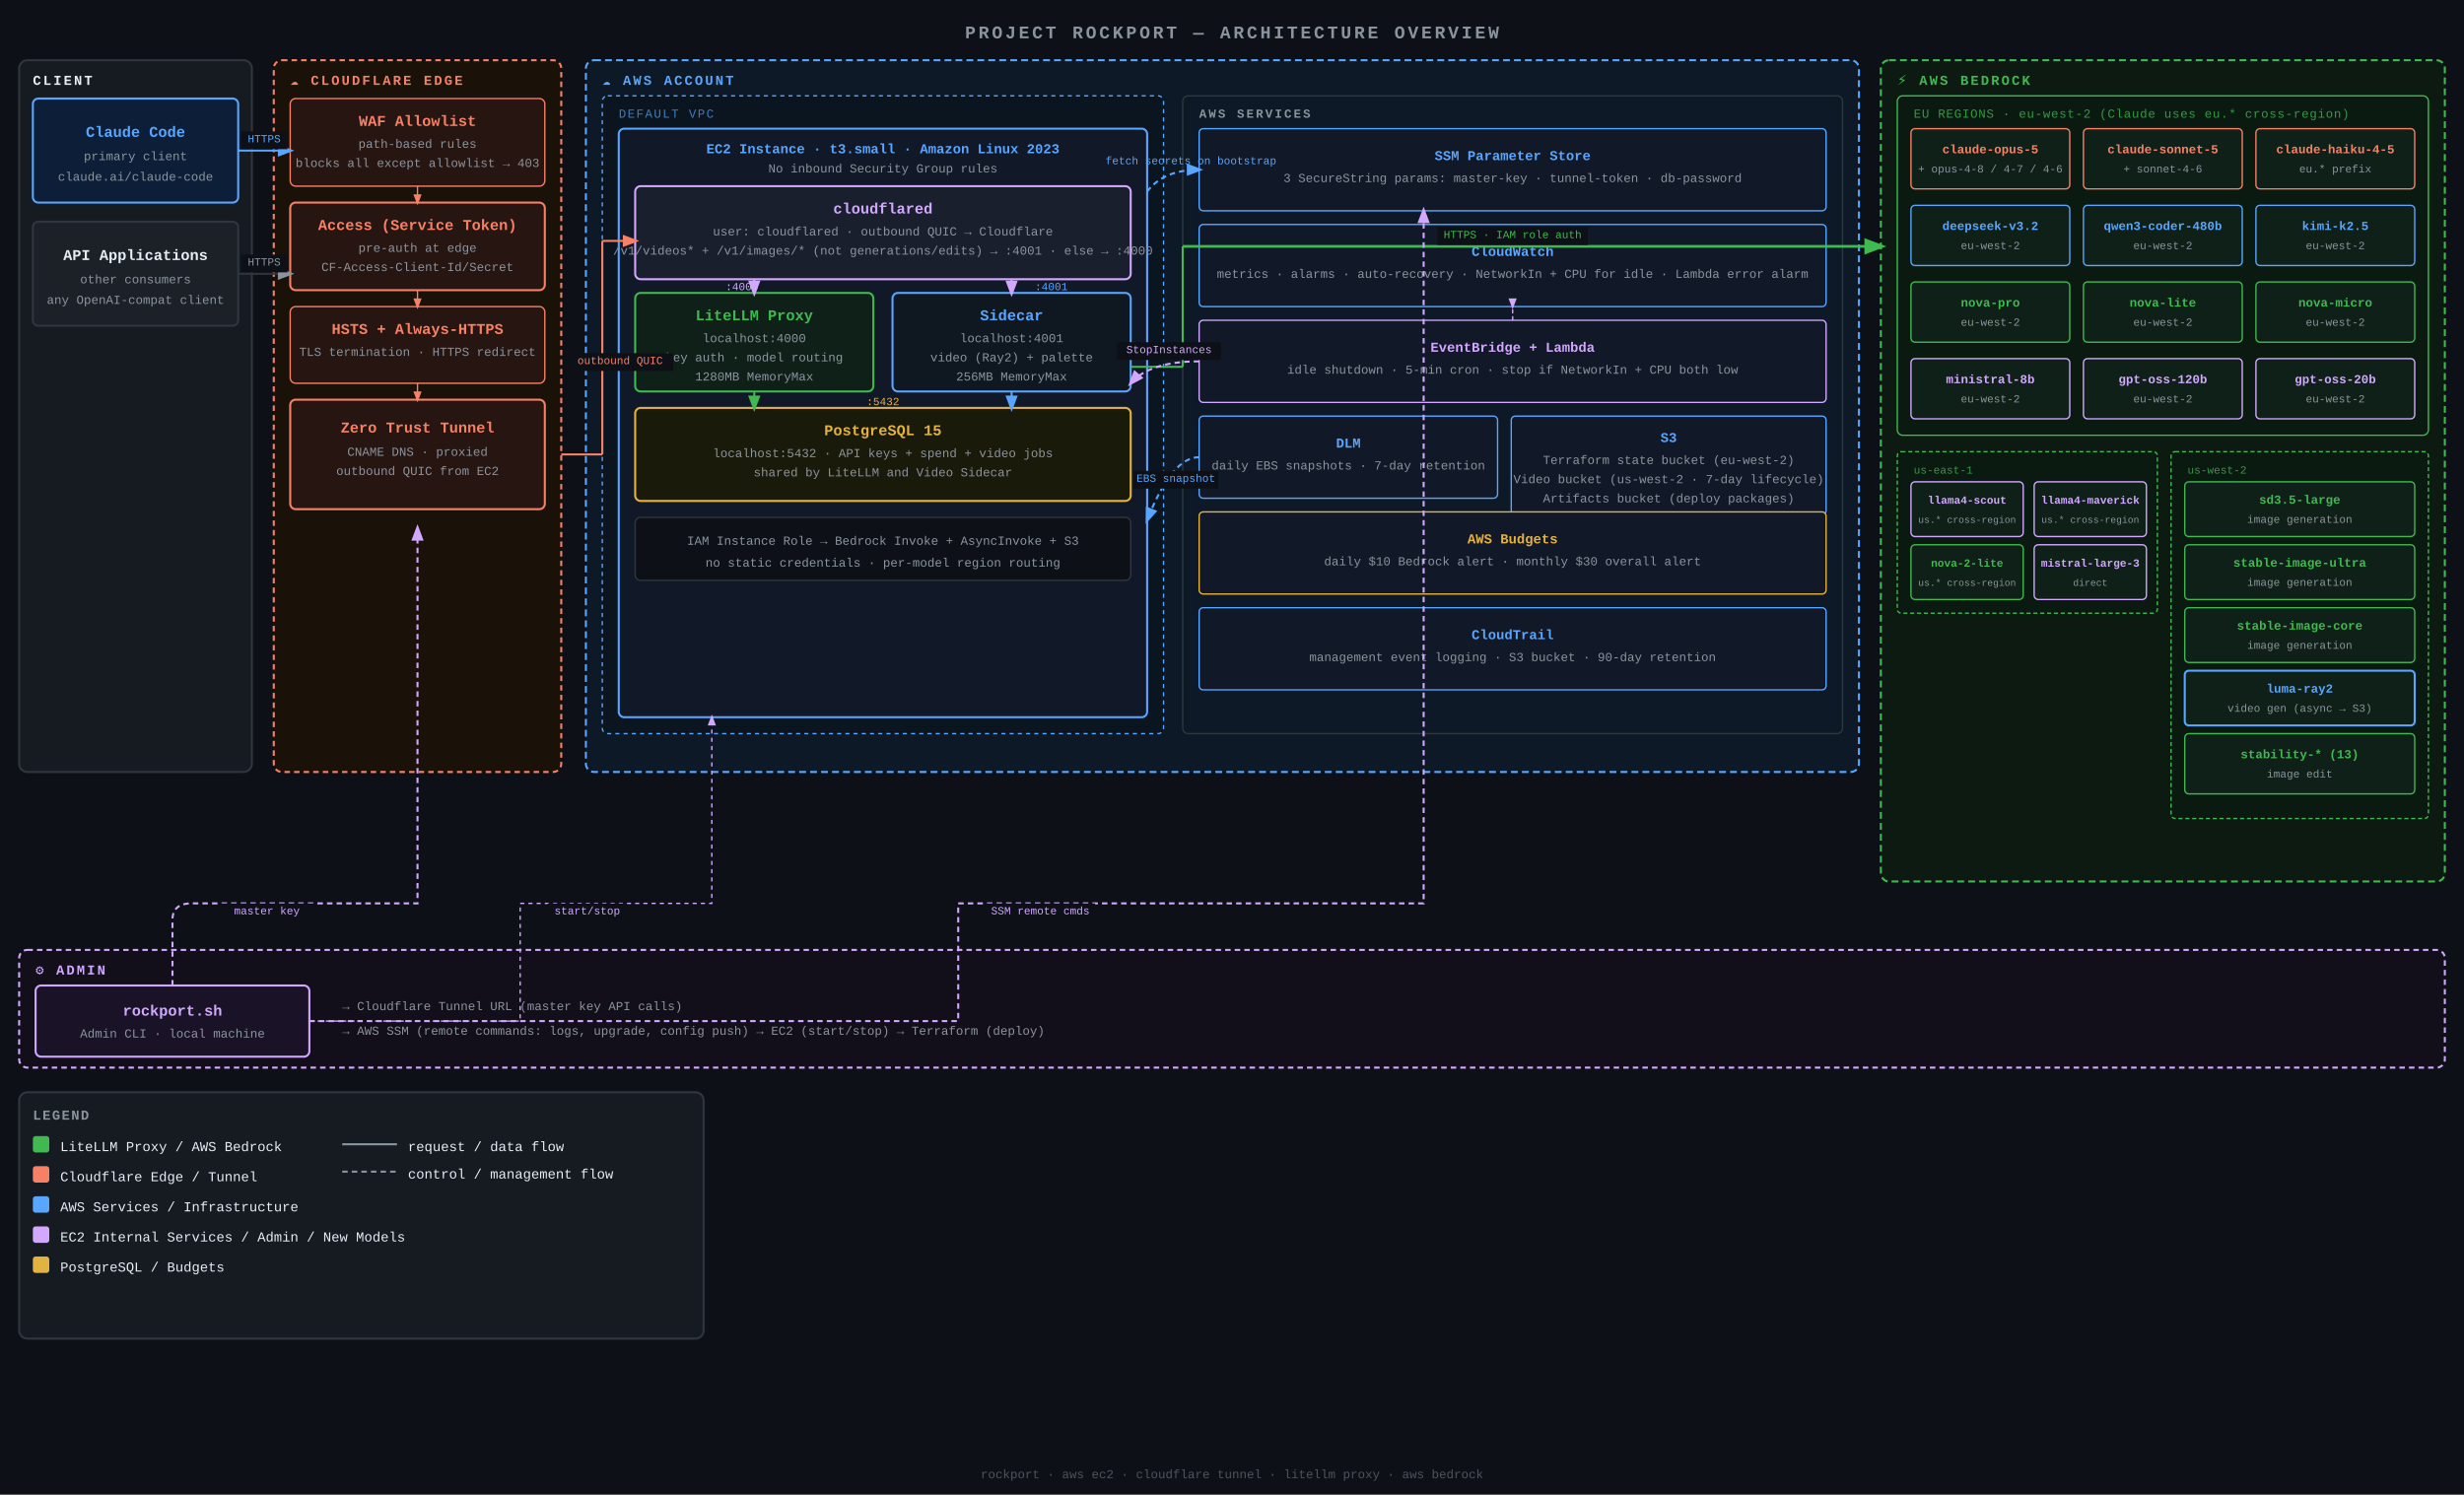
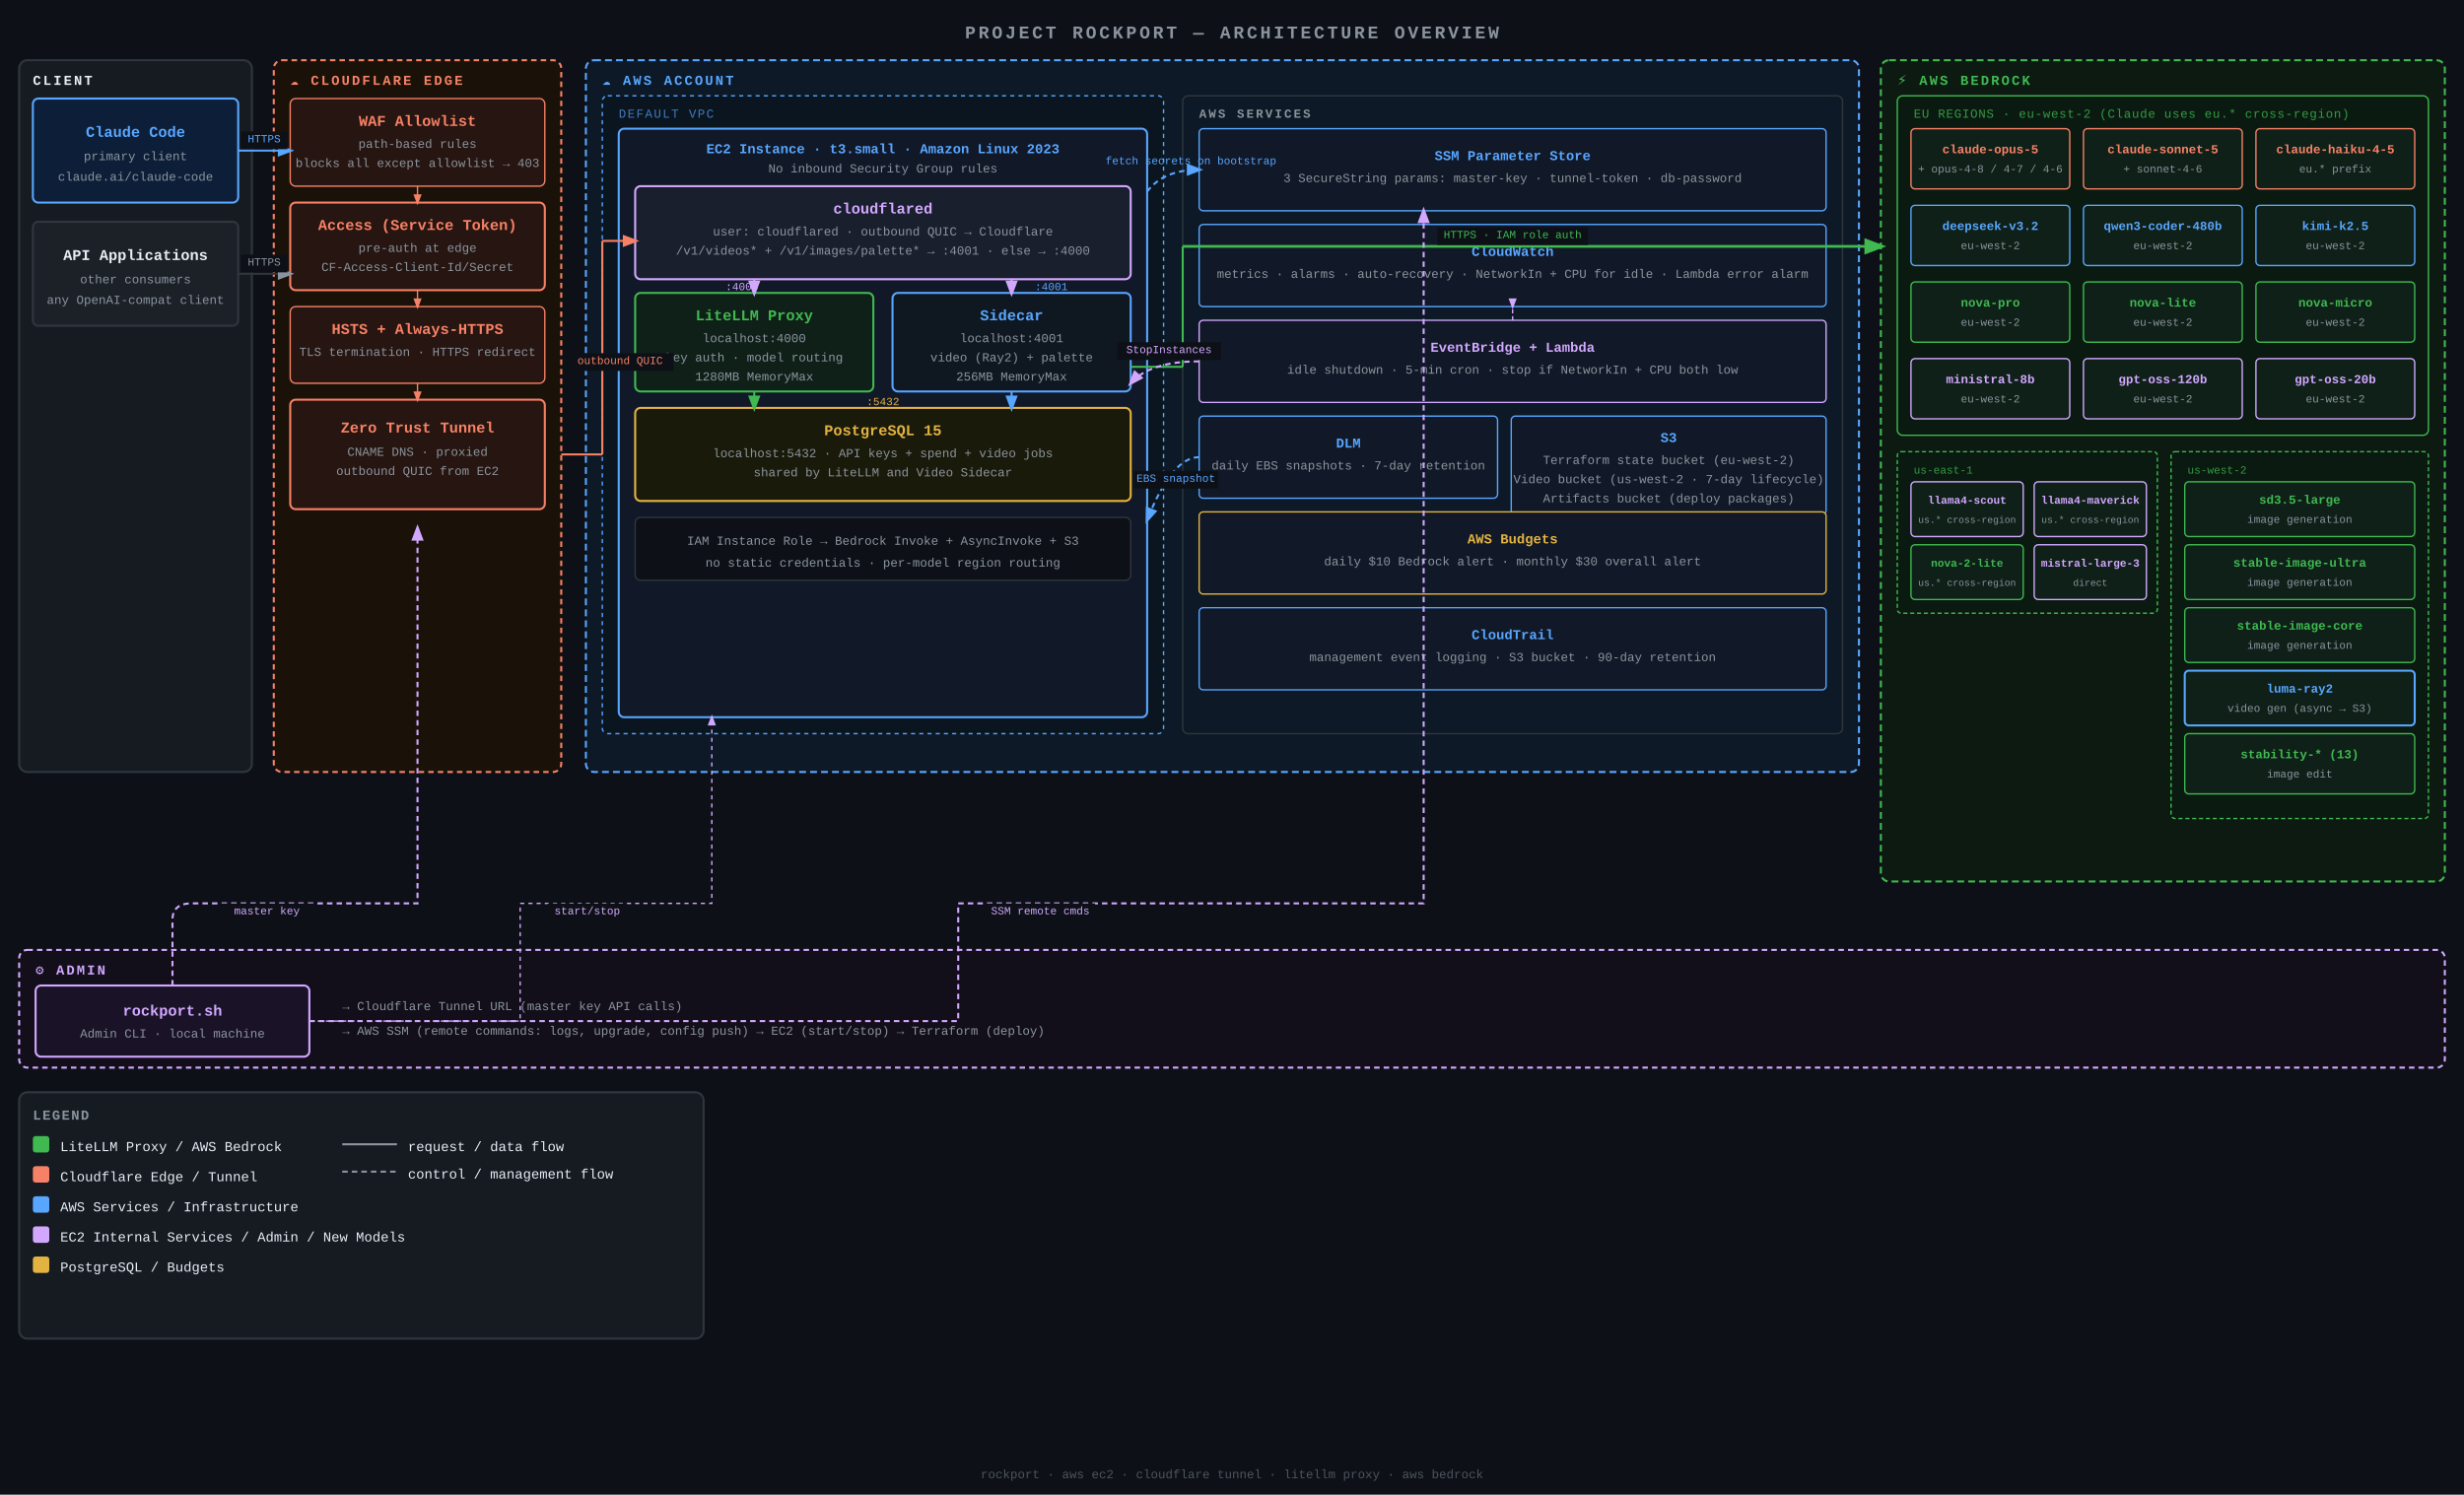
<svg xmlns="http://www.w3.org/2000/svg" viewBox="0 0 1800 1092" width="1800" height="1092" font-family="'Courier New', Courier, monospace">
  <defs>
    <marker id="ah" markerWidth="8" markerHeight="8" refX="6" refY="3" orient="auto">
      <path d="M0,0 L0,6 L8,3 z" fill="#8b949e" />
    </marker>
    <marker id="ah-blue" markerWidth="8" markerHeight="8" refX="6" refY="3" orient="auto">
      <path d="M0,0 L0,6 L8,3 z" fill="#58a6ff" />
    </marker>
    <marker id="ah-green" markerWidth="8" markerHeight="8" refX="6" refY="3" orient="auto">
      <path d="M0,0 L0,6 L8,3 z" fill="#3fb950" />
    </marker>
    <marker id="ah-orange" markerWidth="8" markerHeight="8" refX="6" refY="3" orient="auto">
      <path d="M0,0 L0,6 L8,3 z" fill="#f78166" />
    </marker>
    <marker id="ah-purple" markerWidth="8" markerHeight="8" refX="6" refY="3" orient="auto">
      <path d="M0,0 L0,6 L8,3 z" fill="#d2a8ff" />
    </marker>
  </defs>
  <rect width="1800" height="1092" fill="#0d1117" />
  <text x="900" y="28" text-anchor="middle" fill="#8b949e" font-size="13" font-weight="bold" letter-spacing="2">PROJECT ROCKPORT — ARCHITECTURE OVERVIEW</text>
  <rect x="14" y="44" width="170" height="520" rx="6" fill="#161b22" stroke="#30363d" stroke-width="1.5" />
  <text x="24" y="62" fill="#e6edf3" font-size="10" font-weight="bold" letter-spacing="1.5">CLIENT</text>
  <rect x="24" y="72" width="150" height="76" rx="4" fill="#0d1f38" stroke="#58a6ff" stroke-width="1.5" />
  <text x="99" y="100" text-anchor="middle" fill="#58a6ff" font-size="11" font-weight="bold">Claude Code</text>
  <text x="99" y="117" text-anchor="middle" fill="#8b949e" font-size="9">primary client</text>
  <text x="99" y="132" text-anchor="middle" fill="#8b949e" font-size="9">claude.ai/claude-code</text>
  <rect x="24" y="162" width="150" height="76" rx="4" fill="#1c2128" stroke="#30363d" stroke-width="1.5" />
  <text x="99" y="190" text-anchor="middle" fill="#e6edf3" font-size="11" font-weight="bold">API Applications</text>
  <text x="99" y="207" text-anchor="middle" fill="#8b949e" font-size="9">other consumers</text>
  <text x="99" y="222" text-anchor="middle" fill="#8b949e" font-size="9">any OpenAI-compat client</text>
  <rect x="200" y="44" width="210" height="520" rx="6" fill="#1a1208" stroke="#f78166" stroke-width="1.5" stroke-dasharray="4,3" />
  <text x="212" y="62" fill="#f78166" font-size="10" font-weight="bold" letter-spacing="1.5">☁  CLOUDFLARE EDGE</text>
  <rect x="212" y="72" width="186" height="64" rx="4" fill="#261510" stroke="#f78166" stroke-width="1" />
  <text x="305" y="92" text-anchor="middle" fill="#f78166" font-size="11" font-weight="bold">WAF Allowlist</text>
  <text x="305" y="108" text-anchor="middle" fill="#8b949e" font-size="9">path-based rules</text>
  <text x="305" y="122" text-anchor="middle" fill="#8b949e" font-size="9">blocks all except allowlist → 403</text>
  <rect x="212" y="148" width="186" height="64" rx="4" fill="#261510" stroke="#f78166" stroke-width="1.5" />
  <text x="305" y="168" text-anchor="middle" fill="#f78166" font-size="11" font-weight="bold">Access (Service Token)</text>
  <text x="305" y="184" text-anchor="middle" fill="#8b949e" font-size="9">pre-auth at edge</text>
  <text x="305" y="198" text-anchor="middle" fill="#8b949e" font-size="9">CF-Access-Client-Id/Secret</text>
  <rect x="212" y="224" width="186" height="56" rx="4" fill="#261510" stroke="#f78166" stroke-width="1" />
  <text x="305" y="244" text-anchor="middle" fill="#f78166" font-size="11" font-weight="bold">HSTS + Always-HTTPS</text>
  <text x="305" y="260" text-anchor="middle" fill="#8b949e" font-size="9">TLS termination · HTTPS redirect</text>
  <rect x="212" y="292" width="186" height="80" rx="4" fill="#261510" stroke="#f78166" stroke-width="1.5" />
  <text x="305" y="316" text-anchor="middle" fill="#f78166" font-size="11" font-weight="bold">Zero Trust Tunnel</text>
  <text x="305" y="333" text-anchor="middle" fill="#8b949e" font-size="9">CNAME DNS · proxied</text>
  <text x="305" y="347" text-anchor="middle" fill="#8b949e" font-size="9">outbound QUIC from EC2</text>
  <rect x="428" y="44" width="930" height="520" rx="6" fill="#0d1926" stroke="#58a6ff" stroke-width="1.5" stroke-dasharray="5,3" />
  <text x="440" y="62" fill="#58a6ff" font-size="10" font-weight="bold" letter-spacing="1.5">☁  AWS ACCOUNT</text>
  <rect x="440" y="70" width="410" height="466" rx="4" fill="#0a1520" stroke="#58a6ff" stroke-width="1" stroke-dasharray="3,3" />
  <text x="452" y="86" fill="#58a6ff" font-size="9" letter-spacing="1" opacity="0.7">DEFAULT VPC</text>
  <rect x="452" y="94" width="386" height="430" rx="4" fill="#111827" stroke="#58a6ff" stroke-width="1.5" />
  <text x="645" y="112" text-anchor="middle" fill="#58a6ff" font-size="10" font-weight="bold">EC2 Instance · t3.small · Amazon Linux 2023</text>
  <text x="645" y="126" text-anchor="middle" fill="#8b949e" font-size="9">No inbound Security Group rules</text>
  <rect x="464" y="136" width="362" height="68" rx="4" fill="#1a1f2e" stroke="#d2a8ff" stroke-width="1.5" />
  <text x="645" y="156" text-anchor="middle" fill="#d2a8ff" font-size="11" font-weight="bold">cloudflared</text>
  <text x="645" y="172" text-anchor="middle" fill="#8b949e" font-size="9">user: cloudflared · outbound QUIC → Cloudflare</text>
-   <text x="645" y="186" text-anchor="middle" fill="#8b949e" font-size="9">/v1/videos* + /v1/images/* (not generations/edits) → :4001 · else → :4000</text>
+   <text x="645" y="186" text-anchor="middle" fill="#8b949e" font-size="9">/v1/videos* + /v1/images/palette* → :4001 · else → :4000</text>
  <rect x="464" y="214" width="174" height="72" rx="4" fill="#0f2018" stroke="#3fb950" stroke-width="1.5" />
  <text x="551" y="234" text-anchor="middle" fill="#3fb950" font-size="11" font-weight="bold">LiteLLM Proxy</text>
  <text x="551" y="250" text-anchor="middle" fill="#8b949e" font-size="9">localhost:4000</text>
  <text x="551" y="264" text-anchor="middle" fill="#8b949e" font-size="9">key auth · model routing</text>
  <text x="551" y="278" text-anchor="middle" fill="#8b949e" font-size="9">1280MB MemoryMax</text>
  <rect x="652" y="214" width="174" height="72" rx="4" fill="#0f1820" stroke="#58a6ff" stroke-width="1.5" />
  <text x="739" y="234" text-anchor="middle" fill="#58a6ff" font-size="11" font-weight="bold">Sidecar</text>
  <text x="739" y="250" text-anchor="middle" fill="#8b949e" font-size="9">localhost:4001</text>
  <text x="739" y="264" text-anchor="middle" fill="#8b949e" font-size="9">video (Ray2) + palette</text>
  <text x="739" y="278" text-anchor="middle" fill="#8b949e" font-size="9">256MB MemoryMax</text>
  <rect x="464" y="298" width="362" height="68" rx="4" fill="#1a1a0a" stroke="#e3b341" stroke-width="1.5" />
  <text x="645" y="318" text-anchor="middle" fill="#e3b341" font-size="11" font-weight="bold">PostgreSQL 15</text>
  <text x="645" y="334" text-anchor="middle" fill="#8b949e" font-size="9">localhost:5432 · API keys + spend + video jobs</text>
  <text x="645" y="348" text-anchor="middle" fill="#8b949e" font-size="9">shared by LiteLLM and Video Sidecar</text>
  <rect x="464" y="378" width="362" height="46" rx="4" fill="#0d1117" stroke="#30363d" stroke-width="1" />
  <text x="645" y="398" text-anchor="middle" fill="#8b949e" font-size="9">IAM Instance Role → Bedrock Invoke + AsyncInvoke + S3</text>
  <text x="645" y="414" text-anchor="middle" fill="#8b949e" font-size="9">no static credentials · per-model region routing</text>
  <rect x="864" y="70" width="482" height="466" rx="4" fill="#0d1926" stroke="#30363d" stroke-width="1" />
  <text x="876" y="86" fill="#8b949e" font-size="9" font-weight="bold" letter-spacing="1.5">AWS SERVICES</text>
  <rect x="876" y="94" width="458" height="60" rx="3" fill="#111827" stroke="#58a6ff" stroke-width="1" />
  <text x="1105" y="117" text-anchor="middle" fill="#58a6ff" font-size="10" font-weight="bold">SSM Parameter Store</text>
  <text x="1105" y="133" text-anchor="middle" fill="#8b949e" font-size="9">3 SecureString params: master-key · tunnel-token · db-password</text>
  <rect x="876" y="164" width="458" height="60" rx="3" fill="#111827" stroke="#58a6ff" stroke-width="1" />
  <text x="1105" y="187" text-anchor="middle" fill="#58a6ff" font-size="10" font-weight="bold">CloudWatch</text>
  <text x="1105" y="203" text-anchor="middle" fill="#8b949e" font-size="9">metrics · alarms · auto-recovery · NetworkIn + CPU for idle · Lambda error alarm</text>
  <rect x="876" y="234" width="458" height="60" rx="3" fill="#111827" stroke="#d2a8ff" stroke-width="1" />
  <text x="1105" y="257" text-anchor="middle" fill="#d2a8ff" font-size="10" font-weight="bold">EventBridge + Lambda</text>
  <text x="1105" y="273" text-anchor="middle" fill="#8b949e" font-size="9">idle shutdown · 5-min cron · stop if NetworkIn + CPU both low</text>
  <rect x="876" y="304" width="218" height="60" rx="3" fill="#111827" stroke="#58a6ff" stroke-width="1" />
  <text x="985" y="327" text-anchor="middle" fill="#58a6ff" font-size="10" font-weight="bold">DLM</text>
  <text x="985" y="343" text-anchor="middle" fill="#8b949e" font-size="9">daily EBS snapshots · 7-day retention</text>
  <rect x="1104" y="304" width="230" height="72" rx="3" fill="#111827" stroke="#58a6ff" stroke-width="1" />
  <text x="1219" y="323" text-anchor="middle" fill="#58a6ff" font-size="10" font-weight="bold">S3</text>
  <text x="1219" y="339" text-anchor="middle" fill="#8b949e" font-size="9">Terraform state bucket (eu-west-2)</text>
  <text x="1219" y="353" text-anchor="middle" fill="#8b949e" font-size="9">Video bucket (us-west-2 · 7-day lifecycle)</text>
  <text x="1219" y="367" text-anchor="middle" fill="#8b949e" font-size="9">Artifacts bucket (deploy packages)</text>
  <rect x="876" y="374" width="458" height="60" rx="3" fill="#111827" stroke="#e3b341" stroke-width="1" />
  <text x="1105" y="397" text-anchor="middle" fill="#e3b341" font-size="10" font-weight="bold">AWS Budgets</text>
  <text x="1105" y="413" text-anchor="middle" fill="#8b949e" font-size="9">daily $10 Bedrock alert · monthly $30 overall alert</text>
  <rect x="876" y="444" width="458" height="60" rx="3" fill="#111827" stroke="#58a6ff" stroke-width="1" />
  <text x="1105" y="467" text-anchor="middle" fill="#58a6ff" font-size="10" font-weight="bold">CloudTrail</text>
  <text x="1105" y="483" text-anchor="middle" fill="#8b949e" font-size="9">management event logging · S3 bucket · 90-day retention</text>
  <rect x="1374" y="44" width="412" height="600" rx="6" fill="#0d1a12" stroke="#3fb950" stroke-width="1.5" stroke-dasharray="5,3" />
  <text x="1386" y="62" fill="#3fb950" font-size="10" font-weight="bold" letter-spacing="1.5">⚡  AWS BEDROCK</text>
  <rect x="1386" y="70" width="388" height="248" rx="4" fill="#0a1a10" stroke="#3fb950" stroke-width="1" />
  <text x="1398" y="86" fill="#3fb950" font-size="9" letter-spacing="0.5" opacity="0.8">EU REGIONS · eu-west-2 (Claude uses eu.* cross-region)</text>
  <rect x="1396" y="94" width="116" height="44" rx="3" fill="#0f2018" stroke="#f78166" stroke-width="1" />
  <text x="1454" y="112" text-anchor="middle" fill="#f78166" font-size="9" font-weight="bold">claude-opus-5</text>
  <text x="1454" y="126" text-anchor="middle" fill="#8b949e" font-size="8">+ opus-4-8 / 4-7 / 4-6</text>
  <rect x="1522" y="94" width="116" height="44" rx="3" fill="#0f2018" stroke="#f78166" stroke-width="1" />
  <text x="1580" y="112" text-anchor="middle" fill="#f78166" font-size="9" font-weight="bold">claude-sonnet-5</text>
  <text x="1580" y="126" text-anchor="middle" fill="#8b949e" font-size="8">+ sonnet-4-6</text>
  <rect x="1648" y="94" width="116" height="44" rx="3" fill="#0f2018" stroke="#f78166" stroke-width="1" />
  <text x="1706" y="112" text-anchor="middle" fill="#f78166" font-size="9" font-weight="bold">claude-haiku-4-5</text>
  <text x="1706" y="126" text-anchor="middle" fill="#8b949e" font-size="8">eu.* prefix</text>
  <rect x="1396" y="150" width="116" height="44" rx="3" fill="#0f2018" stroke="#58a6ff" stroke-width="1" />
  <text x="1454" y="168" text-anchor="middle" fill="#58a6ff" font-size="9" font-weight="bold">deepseek-v3.2</text>
  <text x="1454" y="182" text-anchor="middle" fill="#8b949e" font-size="8">eu-west-2</text>
  <rect x="1522" y="150" width="116" height="44" rx="3" fill="#0f2018" stroke="#58a6ff" stroke-width="1" />
  <text x="1580" y="168" text-anchor="middle" fill="#58a6ff" font-size="9" font-weight="bold">qwen3-coder-480b</text>
  <text x="1580" y="182" text-anchor="middle" fill="#8b949e" font-size="8">eu-west-2</text>
  <rect x="1648" y="150" width="116" height="44" rx="3" fill="#0f2018" stroke="#58a6ff" stroke-width="1" />
  <text x="1706" y="168" text-anchor="middle" fill="#58a6ff" font-size="9" font-weight="bold">kimi-k2.5</text>
  <text x="1706" y="182" text-anchor="middle" fill="#8b949e" font-size="8">eu-west-2</text>
  <rect x="1396" y="206" width="116" height="44" rx="3" fill="#0f2018" stroke="#3fb950" stroke-width="1" />
  <text x="1454" y="224" text-anchor="middle" fill="#3fb950" font-size="9" font-weight="bold">nova-pro</text>
  <text x="1454" y="238" text-anchor="middle" fill="#8b949e" font-size="8">eu-west-2</text>
  <rect x="1522" y="206" width="116" height="44" rx="3" fill="#0f2018" stroke="#3fb950" stroke-width="1" />
  <text x="1580" y="224" text-anchor="middle" fill="#3fb950" font-size="9" font-weight="bold">nova-lite</text>
  <text x="1580" y="238" text-anchor="middle" fill="#8b949e" font-size="8">eu-west-2</text>
  <rect x="1648" y="206" width="116" height="44" rx="3" fill="#0f2018" stroke="#3fb950" stroke-width="1" />
  <text x="1706" y="224" text-anchor="middle" fill="#3fb950" font-size="9" font-weight="bold">nova-micro</text>
  <text x="1706" y="238" text-anchor="middle" fill="#8b949e" font-size="8">eu-west-2</text>
  <rect x="1396" y="262" width="116" height="44" rx="3" fill="#0f2018" stroke="#d2a8ff" stroke-width="1" />
  <text x="1454" y="280" text-anchor="middle" fill="#d2a8ff" font-size="9" font-weight="bold">ministral-8b</text>
  <text x="1454" y="294" text-anchor="middle" fill="#8b949e" font-size="8">eu-west-2</text>
  <rect x="1522" y="262" width="116" height="44" rx="3" fill="#0f2018" stroke="#d2a8ff" stroke-width="1" />
  <text x="1580" y="280" text-anchor="middle" fill="#d2a8ff" font-size="9" font-weight="bold">gpt-oss-120b</text>
  <text x="1580" y="294" text-anchor="middle" fill="#8b949e" font-size="8">eu-west-2</text>
  <rect x="1648" y="262" width="116" height="44" rx="3" fill="#0f2018" stroke="#d2a8ff" stroke-width="1" />
  <text x="1706" y="280" text-anchor="middle" fill="#d2a8ff" font-size="9" font-weight="bold">gpt-oss-20b</text>
  <text x="1706" y="294" text-anchor="middle" fill="#8b949e" font-size="8">eu-west-2</text>
  <rect x="1386" y="330" width="190" height="118" rx="3" fill="#0a1a10" stroke="#3fb950" stroke-width="1" stroke-dasharray="3,2" />
  <text x="1398" y="346" fill="#3fb950" font-size="8" opacity="0.8">us-east-1</text>
  <rect x="1396" y="352" width="82" height="40" rx="3" fill="#0f2018" stroke="#d2a8ff" stroke-width="1" />
  <text x="1437" y="368" text-anchor="middle" fill="#d2a8ff" font-size="8" font-weight="bold">llama4-scout</text>
  <text x="1437" y="382" text-anchor="middle" fill="#8b949e" font-size="7">us.* cross-region</text>
  <rect x="1486" y="352" width="82" height="40" rx="3" fill="#0f2018" stroke="#d2a8ff" stroke-width="1" />
  <text x="1527" y="368" text-anchor="middle" fill="#d2a8ff" font-size="8" font-weight="bold">llama4-maverick</text>
  <text x="1527" y="382" text-anchor="middle" fill="#8b949e" font-size="7">us.* cross-region</text>
  <rect x="1396" y="398" width="82" height="40" rx="3" fill="#0f2018" stroke="#3fb950" stroke-width="1" />
  <text x="1437" y="414" text-anchor="middle" fill="#3fb950" font-size="8" font-weight="bold">nova-2-lite</text>
  <text x="1437" y="428" text-anchor="middle" fill="#8b949e" font-size="7">us.* cross-region</text>
  <rect x="1486" y="398" width="82" height="40" rx="3" fill="#0f2018" stroke="#d2a8ff" stroke-width="1" />
  <text x="1527" y="414" text-anchor="middle" fill="#d2a8ff" font-size="8" font-weight="bold">mistral-large-3</text>
  <text x="1527" y="428" text-anchor="middle" fill="#8b949e" font-size="7">direct</text>
  <rect x="1586" y="330" width="188" height="268" rx="3" fill="#0a1a10" stroke="#3fb950" stroke-width="1" stroke-dasharray="3,2" />
  <text x="1598" y="346" fill="#3fb950" font-size="8" opacity="0.8">us-west-2</text>
  <rect x="1596" y="352" width="168" height="40" rx="3" fill="#0f2018" stroke="#3fb950" stroke-width="1" />
  <text x="1680" y="368" text-anchor="middle" fill="#3fb950" font-size="9" font-weight="bold">sd3.5-large</text>
  <text x="1680" y="382" text-anchor="middle" fill="#8b949e" font-size="8">image generation</text>
  <rect x="1596" y="398" width="168" height="40" rx="3" fill="#0f2018" stroke="#3fb950" stroke-width="1" />
  <text x="1680" y="414" text-anchor="middle" fill="#3fb950" font-size="9" font-weight="bold">stable-image-ultra</text>
  <text x="1680" y="428" text-anchor="middle" fill="#8b949e" font-size="8">image generation</text>
  <rect x="1596" y="444" width="168" height="40" rx="3" fill="#0f2018" stroke="#3fb950" stroke-width="1" />
  <text x="1680" y="460" text-anchor="middle" fill="#3fb950" font-size="9" font-weight="bold">stable-image-core</text>
  <text x="1680" y="474" text-anchor="middle" fill="#8b949e" font-size="8">image generation</text>
  <rect x="1596" y="490" width="168" height="40" rx="3" fill="#0f2018" stroke="#58a6ff" stroke-width="1.5" />
  <text x="1680" y="506" text-anchor="middle" fill="#58a6ff" font-size="9" font-weight="bold">luma-ray2</text>
  <text x="1680" y="520" text-anchor="middle" fill="#8b949e" font-size="8">video gen (async → S3)</text>
  <rect x="1596" y="536" width="168" height="44" rx="3" fill="#0f2018" stroke="#3fb950" stroke-width="1" />
  <text x="1680" y="554" text-anchor="middle" fill="#3fb950" font-size="9" font-weight="bold">stability-* (13)</text>
  <text x="1680" y="568" text-anchor="middle" fill="#8b949e" font-size="8">image edit</text>
  <rect x="14" y="694" width="1772" height="86" rx="6" fill="#120e1a" stroke="#d2a8ff" stroke-width="1.5" stroke-dasharray="4,3" />
  <text x="26" y="712" fill="#d2a8ff" font-size="10" font-weight="bold" letter-spacing="1.5">⚙  ADMIN</text>
  <rect x="26" y="720" width="200" height="52" rx="4" fill="#1a1327" stroke="#d2a8ff" stroke-width="1.5" />
  <text x="126" y="742" text-anchor="middle" fill="#d2a8ff" font-size="11" font-weight="bold">rockport.sh</text>
  <text x="126" y="758" text-anchor="middle" fill="#8b949e" font-size="9">Admin CLI · local machine</text>
  <text x="250" y="738" fill="#8b949e" font-size="9">→  Cloudflare Tunnel URL (master key API calls)</text>
  <text x="250" y="756" fill="#8b949e" font-size="9">→  AWS SSM (remote commands: logs, upgrade, config push)   →  EC2 (start/stop)   →  Terraform (deploy)</text>
  <line x1="174" y1="110" x2="212" y2="110" stroke="#58a6ff" stroke-width="1.5" marker-end="url(#ah-blue)" />
  <rect x="176" y="96" width="34" height="13" fill="#0d1117" />
  <text x="193" y="104" text-anchor="middle" fill="#58a6ff" font-size="8">HTTPS</text>
  <line x1="174" y1="200" x2="212" y2="200" stroke="#30363d" stroke-width="1.5" marker-end="url(#ah)" />
  <rect x="176" y="186" width="34" height="13" fill="#0d1117" />
  <text x="193" y="194" text-anchor="middle" fill="#8b949e" font-size="8">HTTPS</text>
  <line x1="305" y1="136" x2="305" y2="148" stroke="#f78166" stroke-width="1" marker-end="url(#ah-orange)" />
  <line x1="305" y1="212" x2="305" y2="224" stroke="#f78166" stroke-width="1" marker-end="url(#ah-orange)" />
  <line x1="305" y1="280" x2="305" y2="292" stroke="#f78166" stroke-width="1" marker-end="url(#ah-orange)" />
  <line x1="410" y1="332" x2="440" y2="332" stroke="#f78166" stroke-width="1.5" />
  <line x1="440" y1="332" x2="440" y2="176" stroke="#f78166" stroke-width="1.5" />
  <line x1="440" y1="176" x2="464" y2="176" stroke="#f78166" stroke-width="1.5" marker-end="url(#ah-orange)" />
  <rect x="414" y="258" width="78" height="13" fill="#0d1117" />
  <text x="453" y="266" text-anchor="middle" fill="#f78166" font-size="8">outbound QUIC</text>
  <line x1="551" y1="204" x2="551" y2="214" stroke="#d2a8ff" stroke-width="1.5" marker-end="url(#ah-purple)" />
  <text x="530" y="212" fill="#d2a8ff" font-size="8">:4000</text>
  <line x1="739" y1="204" x2="739" y2="214" stroke="#d2a8ff" stroke-width="1.5" marker-end="url(#ah-purple)" />
  <text x="756" y="212" fill="#58a6ff" font-size="8">:4001</text>
  <line x1="551" y1="286" x2="551" y2="298" stroke="#3fb950" stroke-width="1.5" marker-end="url(#ah-green)" />
  <line x1="739" y1="286" x2="739" y2="298" stroke="#58a6ff" stroke-width="1.5" marker-end="url(#ah-blue)" />
  <text x="645" y="296" text-anchor="middle" fill="#e3b341" font-size="8">:5432</text>
  <line x1="826" y1="268" x2="864" y2="268" stroke="#3fb950" stroke-width="1.5" />
  <line x1="864" y1="268" x2="864" y2="180" stroke="#3fb950" stroke-width="1.5" stroke-dasharray="1,0" />
  <line x1="864" y1="180" x2="1374" y2="180" stroke="#3fb950" stroke-width="2" marker-end="url(#ah-green)" />
  <rect x="1050" y="166" width="110" height="13" fill="#0d1117" />
  <text x="1105" y="174" text-anchor="middle" fill="#3fb950" font-size="8">HTTPS · IAM role auth</text>
  <path d="M 838 140 Q 850 124 876 124" stroke="#58a6ff" stroke-width="1.5" stroke-dasharray="4,3" fill="none" marker-end="url(#ah-blue)" />
  <text x="870" y="120" text-anchor="middle" fill="#58a6ff" font-size="8">fetch secrets on bootstrap</text>
  <path d="M 1105 234 Q 1105 214 1105 224" stroke="#d2a8ff" stroke-width="1" stroke-dasharray="3,2" fill="none" marker-end="url(#ah-purple)" />
  <path d="M 876 264 Q 840 264 826 280" stroke="#d2a8ff" stroke-width="1.5" stroke-dasharray="4,3" fill="none" marker-end="url(#ah-purple)" />
  <rect x="816" y="250" width="76" height="13" fill="#0d1117" />
  <text x="854" y="258" text-anchor="middle" fill="#d2a8ff" font-size="8">StopInstances</text>
  <path d="M 876 334 Q 856 334 838 380" stroke="#58a6ff" stroke-width="1.5" stroke-dasharray="4,3" fill="none" marker-end="url(#ah-blue)" />
  <rect x="828" y="344" width="62" height="13" fill="#0d1117" />
  <text x="859" y="352" text-anchor="middle" fill="#58a6ff" font-size="8">EBS snapshot</text>
  <path d="M 126 720 L 126 672 Q 126 660 140 660 L 305 660 L 305 386" stroke="#d2a8ff" stroke-width="1.5" stroke-dasharray="4,3" fill="none" marker-end="url(#ah-purple)" />
  <rect x="160" y="660" width="70" height="13" fill="#0d1117" />
  <text x="195" y="668" text-anchor="middle" fill="#d2a8ff" font-size="8">master key</text>
  <path d="M 226 746 L 380 746 L 380 660 L 520 660 L 520 524" stroke="#d2a8ff" stroke-width="1" stroke-dasharray="3,3" fill="none" marker-end="url(#ah-purple)" />
  <rect x="400" y="660" width="58" height="13" fill="#0d1117" />
  <text x="429" y="668" text-anchor="middle" fill="#d2a8ff" font-size="8">start/stop</text>
  <path d="M 226 746 L 700 746 L 700 660 L 1040 660 L 1040 154" stroke="#d2a8ff" stroke-width="1.5" stroke-dasharray="4,3" fill="none" marker-end="url(#ah-purple)" />
  <rect x="720" y="660" width="80" height="13" fill="#0d1117" />
  <text x="760" y="668" text-anchor="middle" fill="#d2a8ff" font-size="8">SSM remote cmds</text>
  <rect x="14" y="798" width="500" height="180" rx="6" fill="#161b22" stroke="#30363d" stroke-width="1.5" />
  <text x="24" y="818" fill="#8b949e" font-size="10" font-weight="bold" letter-spacing="1">LEGEND</text>
  <rect x="24" y="830" width="12" height="12" rx="2" fill="#3fb950" />
  <text x="44" y="841" fill="#e6edf3" font-size="10">LiteLLM Proxy / AWS Bedrock</text>
  <rect x="24" y="852" width="12" height="12" rx="2" fill="#f78166" />
  <text x="44" y="863" fill="#e6edf3" font-size="10">Cloudflare Edge / Tunnel</text>
  <rect x="24" y="874" width="12" height="12" rx="2" fill="#58a6ff" />
  <text x="44" y="885" fill="#e6edf3" font-size="10">AWS Services / Infrastructure</text>
  <rect x="24" y="896" width="12" height="12" rx="2" fill="#d2a8ff" />
  <text x="44" y="907" fill="#e6edf3" font-size="10">EC2 Internal Services / Admin / New Models</text>
  <rect x="24" y="918" width="12" height="12" rx="2" fill="#e3b341" />
  <text x="44" y="929" fill="#e6edf3" font-size="10">PostgreSQL / Budgets</text>
  <line x1="250" y1="836" x2="290" y2="836" stroke="#8b949e" stroke-width="1.5" />
  <text x="298" y="841" fill="#e6edf3" font-size="10">request / data flow</text>
  <line x1="250" y1="856" x2="290" y2="856" stroke="#8b949e" stroke-width="1.5" stroke-dasharray="4,3" />
  <text x="298" y="861" fill="#e6edf3" font-size="10">control / management flow</text>
  <text x="900" y="1080" text-anchor="middle" fill="#8b949e" font-size="9" opacity="0.5">rockport · aws ec2 · cloudflare tunnel · litellm proxy · aws bedrock</text>
</svg>
